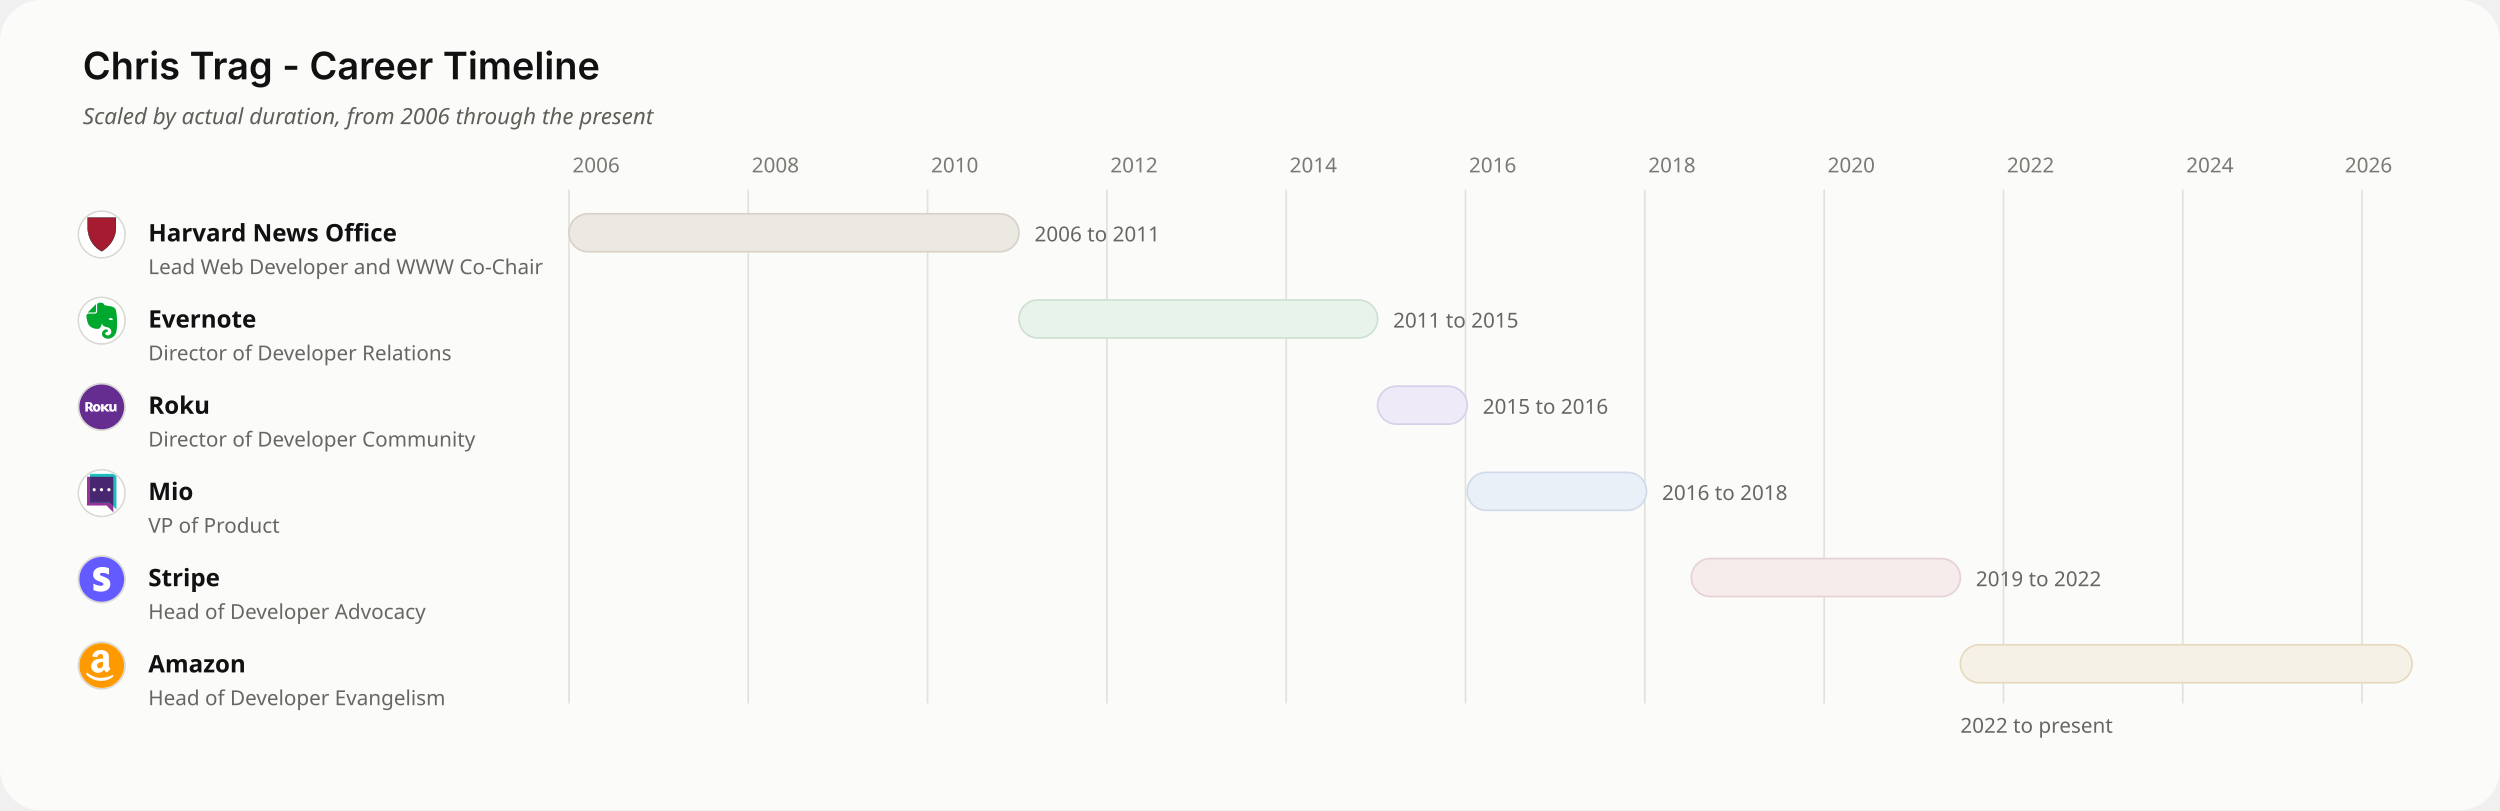
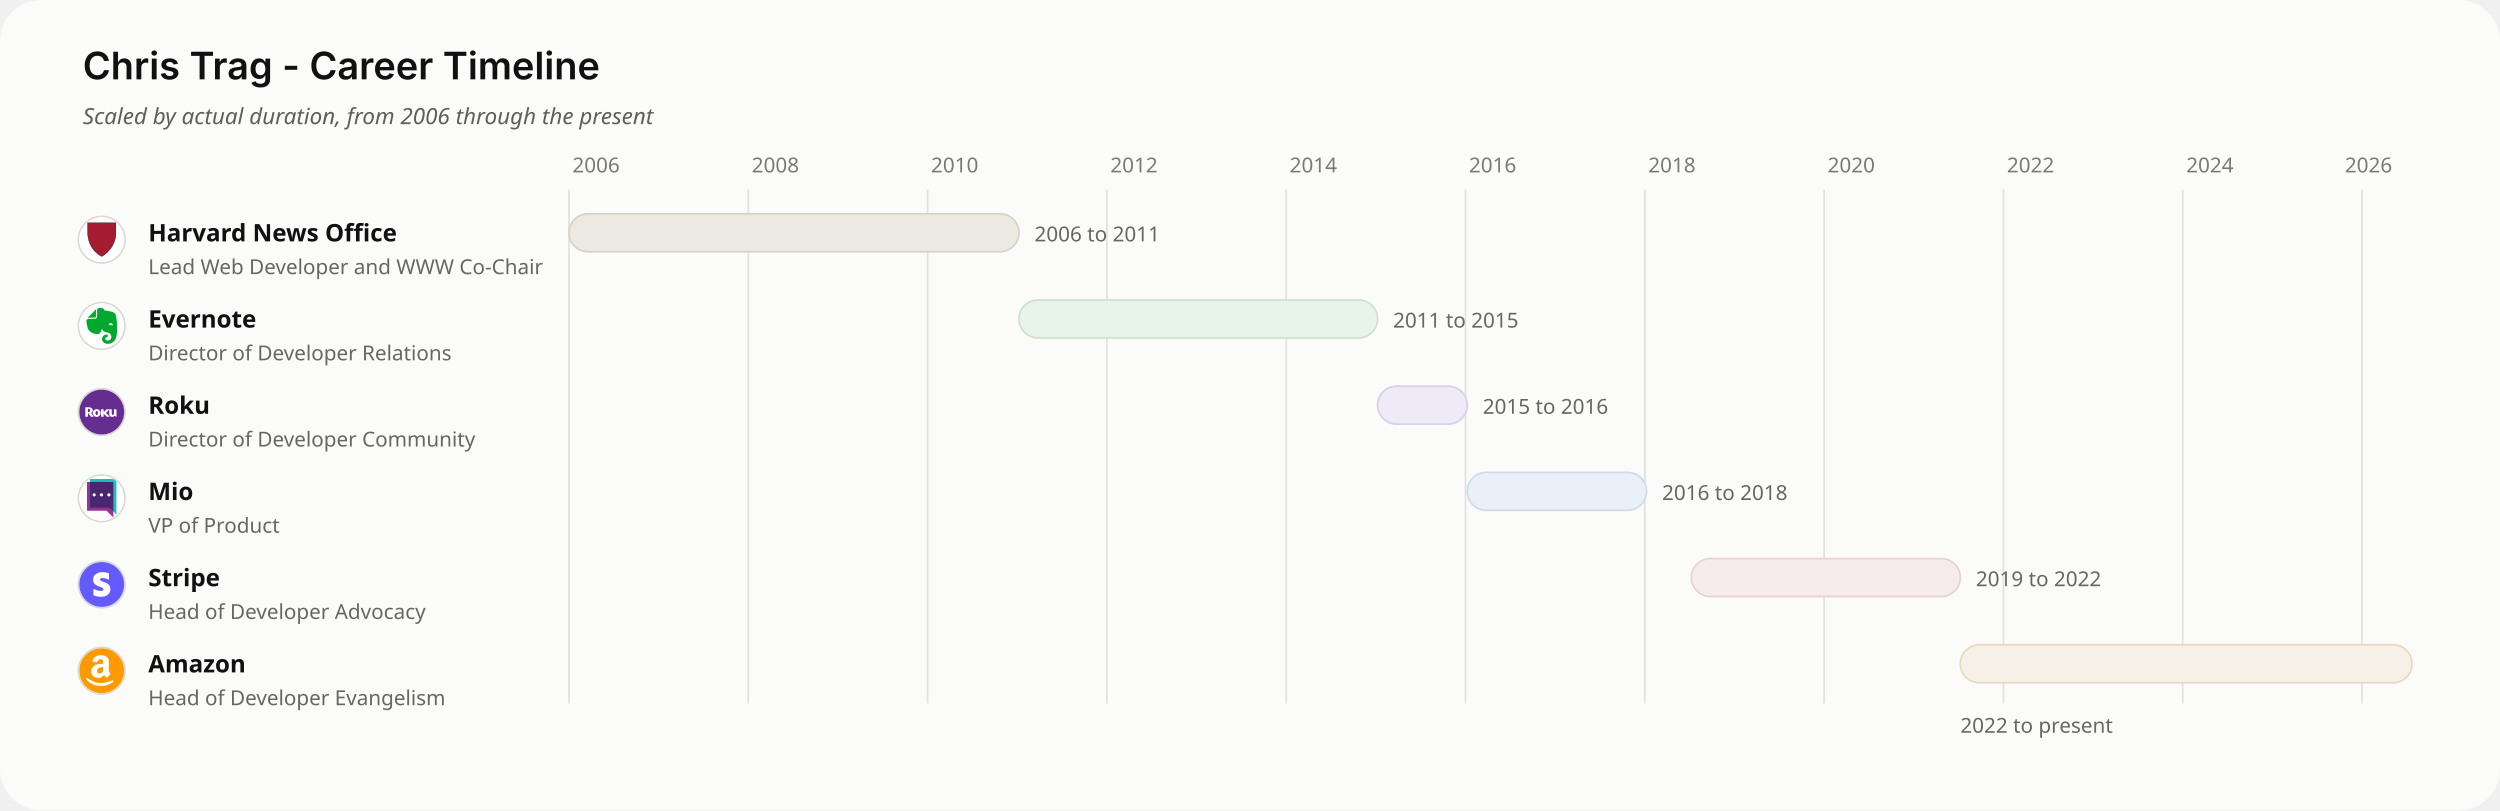
<svg xmlns="http://www.w3.org/2000/svg" width="1450" height="470" viewBox="0 0 1450 470" fill="none">
  <rect width="1450" height="470" rx="24" fill="#FBFBFA" />
  <text x="48" y="46" fill="#111111" font-family="ui-sans-serif, system-ui, -apple-system, BlinkMacSystemFont, 'Segoe UI', sans-serif" font-size="22" font-weight="600">Chris Trag - Career Timeline</text>
  <text x="48" y="72" fill="#5F5F58" font-family="ui-sans-serif, system-ui, sans-serif" font-size="13" font-style="italic">Scaled by actual duration, from 2006 through the present</text>
  <g font-family="ui-sans-serif, system-ui, sans-serif" font-size="12" fill="#7A7A73">
    <text x="332" y="100">2006</text>
    <text x="436" y="100">2008</text>
    <text x="540" y="100">2010</text>
    <text x="644" y="100">2012</text>
    <text x="748" y="100">2014</text>
    <text x="852" y="100">2016</text>
    <text x="956" y="100">2018</text>
    <text x="1060" y="100">2020</text>
    <text x="1164" y="100">2022</text>
    <text x="1268" y="100">2024</text>
    <text x="1360" y="100">2026</text>
  </g>
  <g stroke="#E2E2DC" stroke-width="1">
    <line x1="330" y1="110" x2="330" y2="408" />
    <line x1="434" y1="110" x2="434" y2="408" />
    <line x1="538" y1="110" x2="538" y2="408" />
    <line x1="642" y1="110" x2="642" y2="408" />
    <line x1="746" y1="110" x2="746" y2="408" />
    <line x1="850" y1="110" x2="850" y2="408" />
    <line x1="954" y1="110" x2="954" y2="408" />
    <line x1="1058" y1="110" x2="1058" y2="408" />
    <line x1="1162" y1="110" x2="1162" y2="408" />
    <line x1="1266" y1="110" x2="1266" y2="408" />
    <line x1="1370" y1="110" x2="1370" y2="408" />
  </g>
  <defs>
    <clipPath id="clipHarvard">
-       <circle cx="59" cy="136" r="13" />
+       <circle cx="59" cy="139" r="13" />
    </clipPath>
    <clipPath id="clipEvernote">
-       <circle cx="59" cy="186" r="13" />
+       <circle cx="59" cy="189" r="13" />
    </clipPath>
    <clipPath id="clipRoku">
-       <circle cx="59" cy="236" r="13" />
+       <circle cx="59" cy="239" r="13" />
    </clipPath>
    <clipPath id="clipMio">
-       <circle cx="59" cy="286" r="13" />
+       <circle cx="59" cy="289" r="13" />
    </clipPath>
    <clipPath id="clipStripe">
-       <circle cx="59" cy="336" r="13" />
+       <circle cx="59" cy="339" r="13" />
    </clipPath>
    <clipPath id="clipAmazon">
-       <circle cx="59" cy="386" r="13" />
+       <circle cx="59" cy="389" r="13" />
    </clipPath>
  </defs>
  <g font-family="ui-sans-serif, system-ui, sans-serif">
-     <circle cx="59" cy="136" r="13.5" fill="white" stroke="#D9D9D2" />
+     <circle cx="59" cy="139" r="13.5" fill="white" stroke="#D9D9D2" />
    <g clip-path="url(#clipHarvard)">
-       <svg x="46" y="123" width="26" height="26" viewBox="0 0 512 512">
+       <svg x="46" y="126" width="26" height="26" viewBox="0 0 512 512">
        <rect width="512" height="512" fill="white" />
        <path d="M95.203 64.226H417.623V186.029C417.623 241.694 396.679 360.194 257.788 448.38C257.788 448.38 106.77 385.55 95.196 186.029L95.203 64.226Z" fill="#A51C30" />
        <path d="M257.242 450.017L256.14 449.466C255.038 448.915 104.574 383.879 93 186.011V62H419.28V185.462C419.28 233.965 403.848 357.42 258.341 448.917L257.242 450.017ZM96.852 65.849V185.451C107.875 372.842 244.565 440.083 257.242 445.595C399.991 354.652 415.425 233.398 415.425 185.451V65.849H96.852Z" fill="black" />
      </svg>
    </g>
    <text x="86" y="140" fill="#111111" font-size="14" font-weight="600">Harvard News Office</text>
    <text x="86" y="159" fill="#676761" font-size="12">Lead Web Developer and WWW Co-Chair</text>
    <rect x="330" y="124" width="261" height="22" rx="11" fill="#ECE9E2" stroke="#D8D2C7" />
    <text x="600" y="140" fill="#676761" font-size="12">2006 to 2011</text>
-     <circle cx="59" cy="186" r="13.5" fill="white" stroke="#D9D9D2" />
+     <circle cx="59" cy="189" r="13.5" fill="white" stroke="#D9D9D2" />
    <g clip-path="url(#clipEvernote)">
-       <svg x="46" y="173" width="26" height="26" viewBox="0 0 512 512">
+       <svg x="46" y="176" width="26" height="26" viewBox="0 0 512 512">
        <rect width="512" height="512" fill="white" />
        <path d="M190.444 142.59C190.444 146.673 190.109 153.5 185.993 157.917C181.576 162 174.749 162.334 170.667 162.334H127.03C114.414 162.334 106.918 162.334 101.798 163.003C99.087 163.338 95.674 164.71 93.967 165.379C93.298 165.714 93.298 165.379 93.632 165.045L193.155 63.849C193.489 63.515 193.824 63.515 193.489 64.184C192.82 65.891 191.448 69.304 191.113 72.015C190.444 77.135 190.444 84.631 190.444 97.247V142.59ZM283.173 448.753C271.594 441.257 265.437 431.352 263.061 425.228C260.685 419.438 259.313 412.946 259.313 406.488C259.313 378.177 282.504 355.02 311.149 355.02C319.682 355.02 326.475 361.847 326.475 370.347C326.475 376.136 323.397 380.921 318.645 383.632C316.938 384.669 314.562 385.339 312.855 385.673C311.149 386.008 304.69 386.711 301.611 389.421C298.198 392.165 295.488 396.583 295.488 401.368C295.488 406.488 297.529 411.273 300.942 414.653C307.066 420.777 315.265 424.19 324.133 424.19C347.323 424.19 366.063 405.45 366.063 382.26C366.063 361.479 352.075 343.04 333.67 334.875C330.959 333.503 326.509 332.499 322.426 331.461C317.306 330.424 312.554 329.755 312.186 329.755C297.83 328.048 262.024 316.804 259.648 285.114C259.648 285.114 249.073 332.834 227.924 345.784C225.882 346.821 223.138 347.825 220.093 348.528C217.048 349.231 213.601 349.532 212.597 349.532C178.163 351.573 141.687 340.664 116.455 314.763C116.455 314.763 99.422 300.775 90.554 261.589C88.512 252.051 84.43 234.985 82.02 218.955C80.983 213.166 80.648 208.749 80.314 204.633C80.314 187.934 90.554 176.69 103.504 174.984C103.839 174.984 104.876 174.984 105.546 174.984C113.376 174.984 173.043 174.984 173.043 174.984C184.989 174.984 191.782 171.905 196.233 167.822C202.022 162.368 203.395 154.537 203.395 145.334C203.395 145.334 203.395 83.292 203.395 75.428C203.395 75.093 203.395 73.721 203.395 73.387C205.101 60.771 216.345 50.196 233.044 50.196C233.044 50.196 238.164 50.196 241.242 50.196C244.656 50.196 248.738 50.531 252.486 50.865C255.23 51.2 257.606 51.903 261.689 52.907C282.47 58.027 286.921 79.142 286.921 79.142C286.921 79.142 326.141 85.969 345.918 89.382C364.658 92.796 411.039 95.874 419.907 142.557C440.688 253.691 428.106 361.445 427.068 361.445C412.411 466.455 325.137 461.335 325.137 461.335C306.33 461.369 292.375 455.212 283.173 448.753ZM361.579 225.447C350.335 224.41 340.798 228.861 337.385 237.394C336.715 239.101 336.013 241.142 336.347 242.179C336.682 243.217 337.385 243.551 338.054 243.886C342.136 245.927 348.963 246.965 358.835 247.969C368.707 249.006 375.534 249.675 379.984 249.006C380.654 249.006 381.356 248.671 382.026 247.634C382.695 246.597 382.36 244.555 382.36 242.849C381.022 233.278 372.823 226.786 361.579 225.447Z" fill="#00A82D" />
      </svg>
    </g>
    <text x="86" y="190" fill="#111111" font-size="14" font-weight="600">Evernote</text>
    <text x="86" y="209" fill="#676761" font-size="12">Director of Developer Relations</text>
    <rect x="591" y="174" width="208" height="22" rx="11" fill="#E8F3EA" stroke="#CFE0D2" />
    <text x="808" y="190" fill="#676761" font-size="12">2011 to 2015</text>
-     <circle cx="59" cy="236" r="13.5" fill="white" stroke="#D9D9D2" />
+     <circle cx="59" cy="239" r="13.5" fill="white" stroke="#D9D9D2" />
    <g clip-path="url(#clipRoku)">
-       <svg x="46" y="223" width="26" height="26" viewBox="0 0 512 512">
+       <svg x="46" y="226" width="26" height="26" viewBox="0 0 512 512">
        <rect width="512" height="512" fill="#662D91" />
        <path d="M165.801 309.272H132.905L106.724 273.206H97.972V309.197H69V201H110.497C134.414 201 153.955 217.23 153.955 237.141C153.955 249.313 146.486 260.208 135.093 266.82L165.801 309.272ZM124.983 237.141C125.058 227.148 116.91 219.033 106.875 218.958H97.972V255.173H106.951C116.91 255.098 124.983 247.059 124.983 237.141Z" fill="white" />
        <path d="M243.061 266.82C243.136 291.314 223.368 311.225 198.772 311.376C174.176 311.526 154.182 291.765 154.031 267.27C153.88 242.776 173.723 222.865 198.319 222.714H198.395C222.916 222.564 242.91 242.325 242.985 266.745C243.061 266.745 243.061 266.82 243.061 266.82ZM198.47 243.678C190.774 243.678 184.286 254.046 184.286 266.895C184.286 279.743 190.774 290.112 198.47 290.112C206.317 290.112 212.806 279.743 212.806 266.895C212.806 254.046 206.317 243.678 198.47 243.678Z" fill="white" />
        <path d="M311.115 224.518L277.767 257.803V224.443H248.795V309.197H277.767V274.784L312.624 309.197H349.066L304.778 265.092L341.446 228.575V278.917C341.446 295.597 351.481 311 376.907 311C388.979 311 399.994 304.163 405.427 298.001L418.479 309.197H424.666V224.518H395.694V279.368C392.449 285.003 387.847 288.609 380.83 288.609C373.663 288.609 370.418 284.402 370.418 270.952V224.518H311.115Z" fill="white" />
      </svg>
    </g>
    <text x="86" y="240" fill="#111111" font-size="14" font-weight="600">Roku</text>
    <text x="86" y="259" fill="#676761" font-size="12">Director of Developer Community</text>
    <rect x="799" y="224" width="52" height="22" rx="11" fill="#EEEAF7" stroke="#D7D0E9" />
    <text x="860" y="240" fill="#676761" font-size="12">2015 to 2016</text>
-     <circle cx="59" cy="286" r="13.5" fill="white" stroke="#D9D9D2" />
+     <circle cx="59" cy="289" r="13.5" fill="white" stroke="#D9D9D2" />
    <g clip-path="url(#clipMio)">
-       <svg x="46" y="273" width="26" height="26" viewBox="0 0 652 652">
+       <svg x="46" y="276" width="26" height="26" viewBox="0 0 652 652">
        <rect width="652" height="652" fill="white" />
        <path d="M495 88V606L396.437 507.254H112V88H493.958" fill="#963398" />
        <path d="M540 46V564L441.126 465.084H156V46H540Z" fill="#1EBDBF" />
        <path d="M156 88V465.529H440.935L495 520V89.047L156 88Z" fill="#492670" />
        <path d="M238.655 276.5C238.655 289.578 228.639 300 216.327 300C204.016 300 194 289.374 194 276.5C194 263.422 204.016 253 216.327 253C228.639 253 238.655 263.422 238.655 276.5ZM346.119 276.704C345.91 289.578 335.268 299.796 322.122 299.591C308.976 299.387 298.543 288.965 298.543 276.091C298.543 263.217 309.185 253 322.331 253C328.591 253 334.851 255.657 339.233 259.948C343.823 264.443 346.327 270.37 346.119 276.704ZM454 276.704C453.791 289.578 442.941 299.796 430.003 299.591C416.857 299.387 406.424 288.965 406.424 276.091C406.424 263.217 417.066 253 430.212 253C436.472 253 442.732 255.657 447.114 259.948C451.496 264.239 454 270.37 454 276.704Z" fill="white" />
      </svg>
    </g>
    <text x="86" y="290" fill="#111111" font-size="14" font-weight="600">Mio</text>
    <text x="86" y="309" fill="#676761" font-size="12">VP of Product</text>
    <rect x="851" y="274" width="104" height="22" rx="11" fill="#EAF0F8" stroke="#D1DAE8" />
    <text x="964" y="290" fill="#676761" font-size="12">2016 to 2018</text>
-     <circle cx="59" cy="336" r="13.5" fill="white" stroke="#D9D9D2" />
+     <circle cx="59" cy="339" r="13.5" fill="white" stroke="#D9D9D2" />
    <g clip-path="url(#clipStripe)">
-       <svg x="46" y="323" width="26" height="26" viewBox="0 0 400 400">
+       <svg x="46" y="326" width="26" height="26" viewBox="0 0 400 400">
        <path fill-rule="evenodd" clip-rule="evenodd" fill="#635bff" d="M0 0h400v400H0z" />
        <path d="M184.4 155.5c0-9.4 7.7-13.1 20.5-13.1 18.4 0 41.6 5.6 60 15.5v-56.8C244.8 93.1 225 90 205 90c-49.1 0-81.7 25.6-81.7 68.4 0 66.7 91.9 56.1 91.9 84.9 0 11.1-9.7 14.7-23.2 14.7-20.1 0-45.7-8.2-66-19.3v57.5c22.5 9.7 45.2 13.8 66 13.8 50.3 0 84.9-24.9 84.9-68.2-.4-72-92.5-59.2-92.5-86.3z" fill="#fff" />
      </svg>
    </g>
    <text x="86" y="340" fill="#111111" font-size="14" font-weight="600">Stripe</text>
    <text x="86" y="359" fill="#676761" font-size="12">Head of Developer Advocacy</text>
    <rect x="981" y="324" width="156" height="22" rx="11" fill="#F6ECEC" stroke="#E6D2D2" />
    <text x="1146" y="340" fill="#676761" font-size="12">2019 to 2022</text>
-     <circle cx="59" cy="386" r="13.5" fill="white" stroke="#D9D9D2" />
+     <circle cx="59" cy="389" r="13.5" fill="white" stroke="#D9D9D2" />
    <g clip-path="url(#clipAmazon)">
-       <svg x="46" y="373" width="26" height="26" viewBox="0 0 512 512">
+       <svg x="46" y="376" width="26" height="26" viewBox="0 0 512 512">
        <rect width="512" height="512" fill="white" />
        <path fill-rule="evenodd" clip-rule="evenodd" d="M265.087 214.025C253.657 215.103 228.558 218.588 216.201 228.874C199.899 242.439 193.311 288 228.678 288C234.195 288 239.008 287.442 243.222 286.498C259.511 282.871 271 268.202 271 251.467V219.423C271 216.227 268.26 213.721 265.087 214.025Z" fill="#FF9900" />
        <path fill-rule="evenodd" clip-rule="evenodd" d="M0 -1V511H512V-1H0ZM242.671 124.866C221.214 124.866 207.495 148.132 202.771 157.686C201.6 160.067 199 161.374 196.387 160.933L153.34 153.659C149.775 153.062 147.519 149.498 148.557 146.032C153.975 127.932 175.103 78.573 244.427 78.573C329.314 78.573 337.382 133.289 337.382 146.616V257.465C337.382 257.465 337.029 266.936 345.449 278.863C348.149 282.668 350.333 285.696 352.064 288.039C355.044 292.079 354.541 297.694 350.905 301.159L319.515 331.064C315.815 334.567 310.054 334.761 306.186 331.442C302.184 328.011 297.24 323.435 293.541 318.844C290.089 314.572 287.414 310.692 285.536 307.764C283.996 305.371 280.568 305.262 278.871 307.53C271.291 317.76 250.86 339.544 214.621 339.544C167.265 339.544 135.701 301.306 135.701 268.339C135.701 235.363 156.745 193.265 202.345 183.795C234.346 177.156 255.118 177.411 264.664 178.167C267.959 178.424 270.741 175.811 270.741 172.515V146.971C270.741 146.971 269.692 124.879 242.671 124.866ZM359.145 402.681C331.427 418.11 304.415 431.427 240.241 431.427C162.261 431.427 99.918 381.813 87.653 366.727C75.374 351.639 79.402 343.927 79.402 343.927C79.402 343.927 84.136 334.626 97.465 343.927C110.793 353.213 173.235 397.069 235.322 397.069C297.41 397.069 340.544 380.578 354.58 374.61C368.603 368.655 384.397 361.197 388.256 368.432C392.112 375.673 386.85 387.243 359.145 402.681Z" fill="#FF9900" />
      </svg>
    </g>
    <text x="86" y="390" fill="#111111" font-size="14" font-weight="600">Amazon</text>
    <text x="86" y="409" fill="#676761" font-size="12">Head of Developer Evangelism</text>
    <rect x="1137" y="374" width="262" height="22" rx="11" fill="#F6F1E7" stroke="#E6D9BE" />
    <text x="1137" y="425" fill="#676761" font-size="12">2022 to present</text>
  </g>
</svg>
